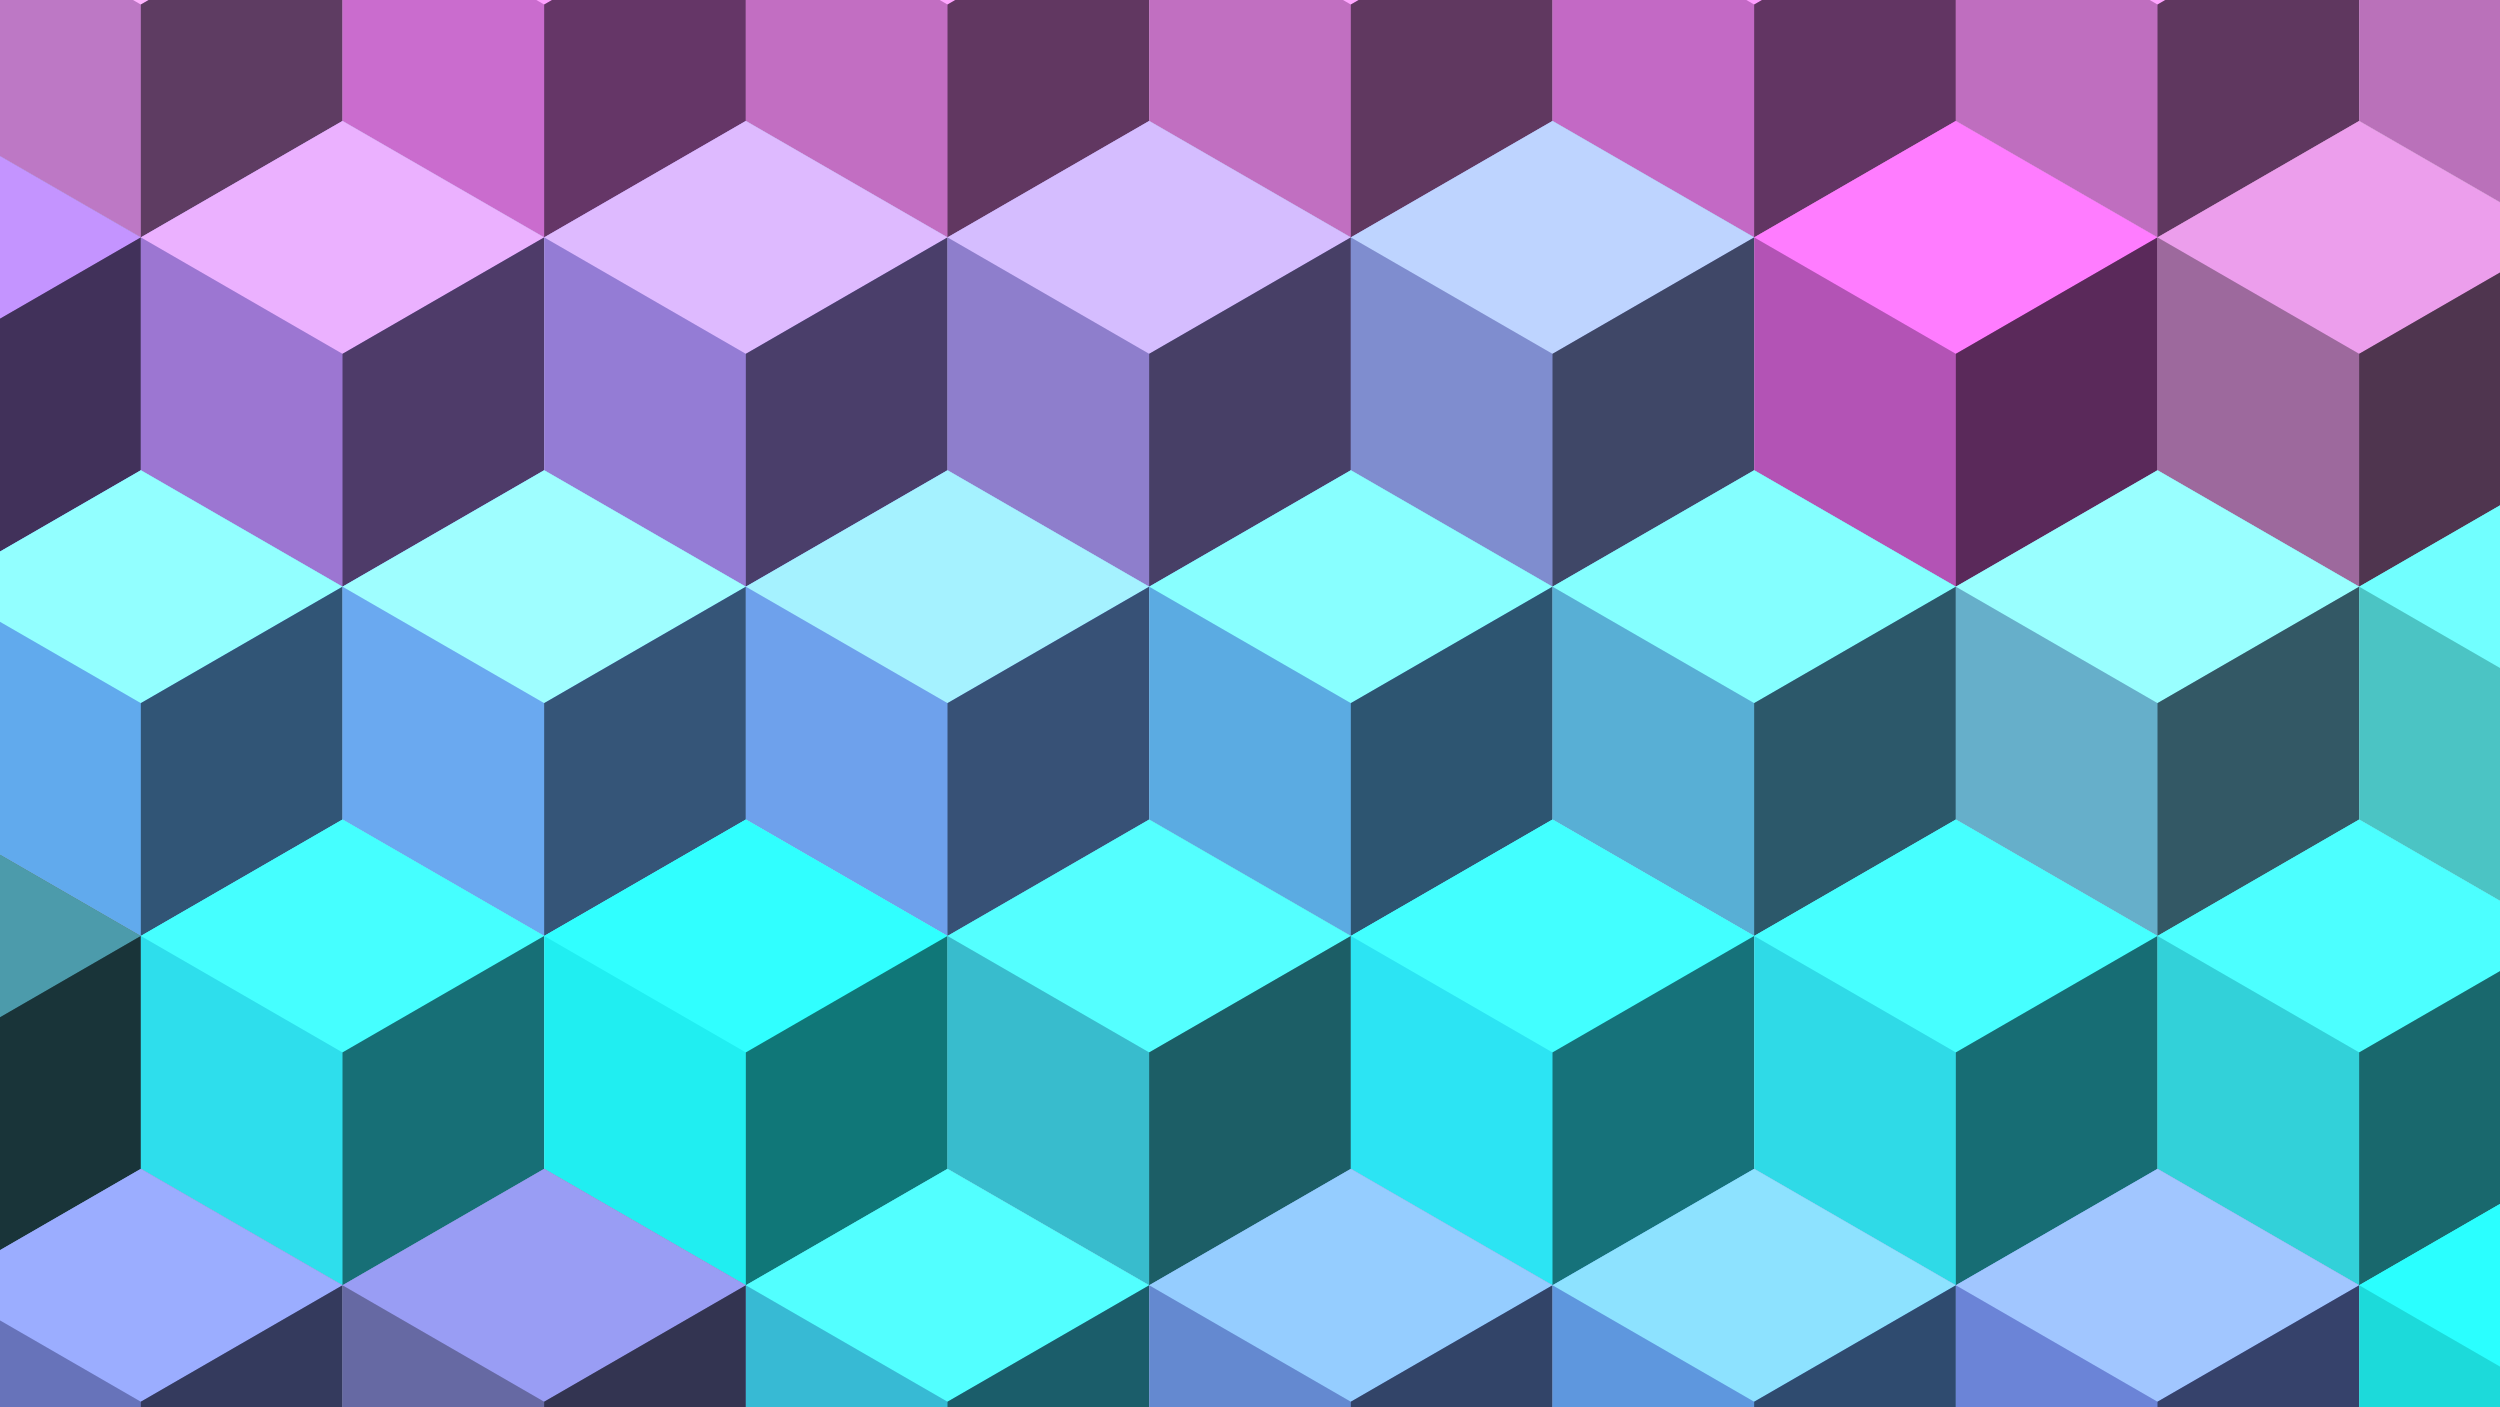
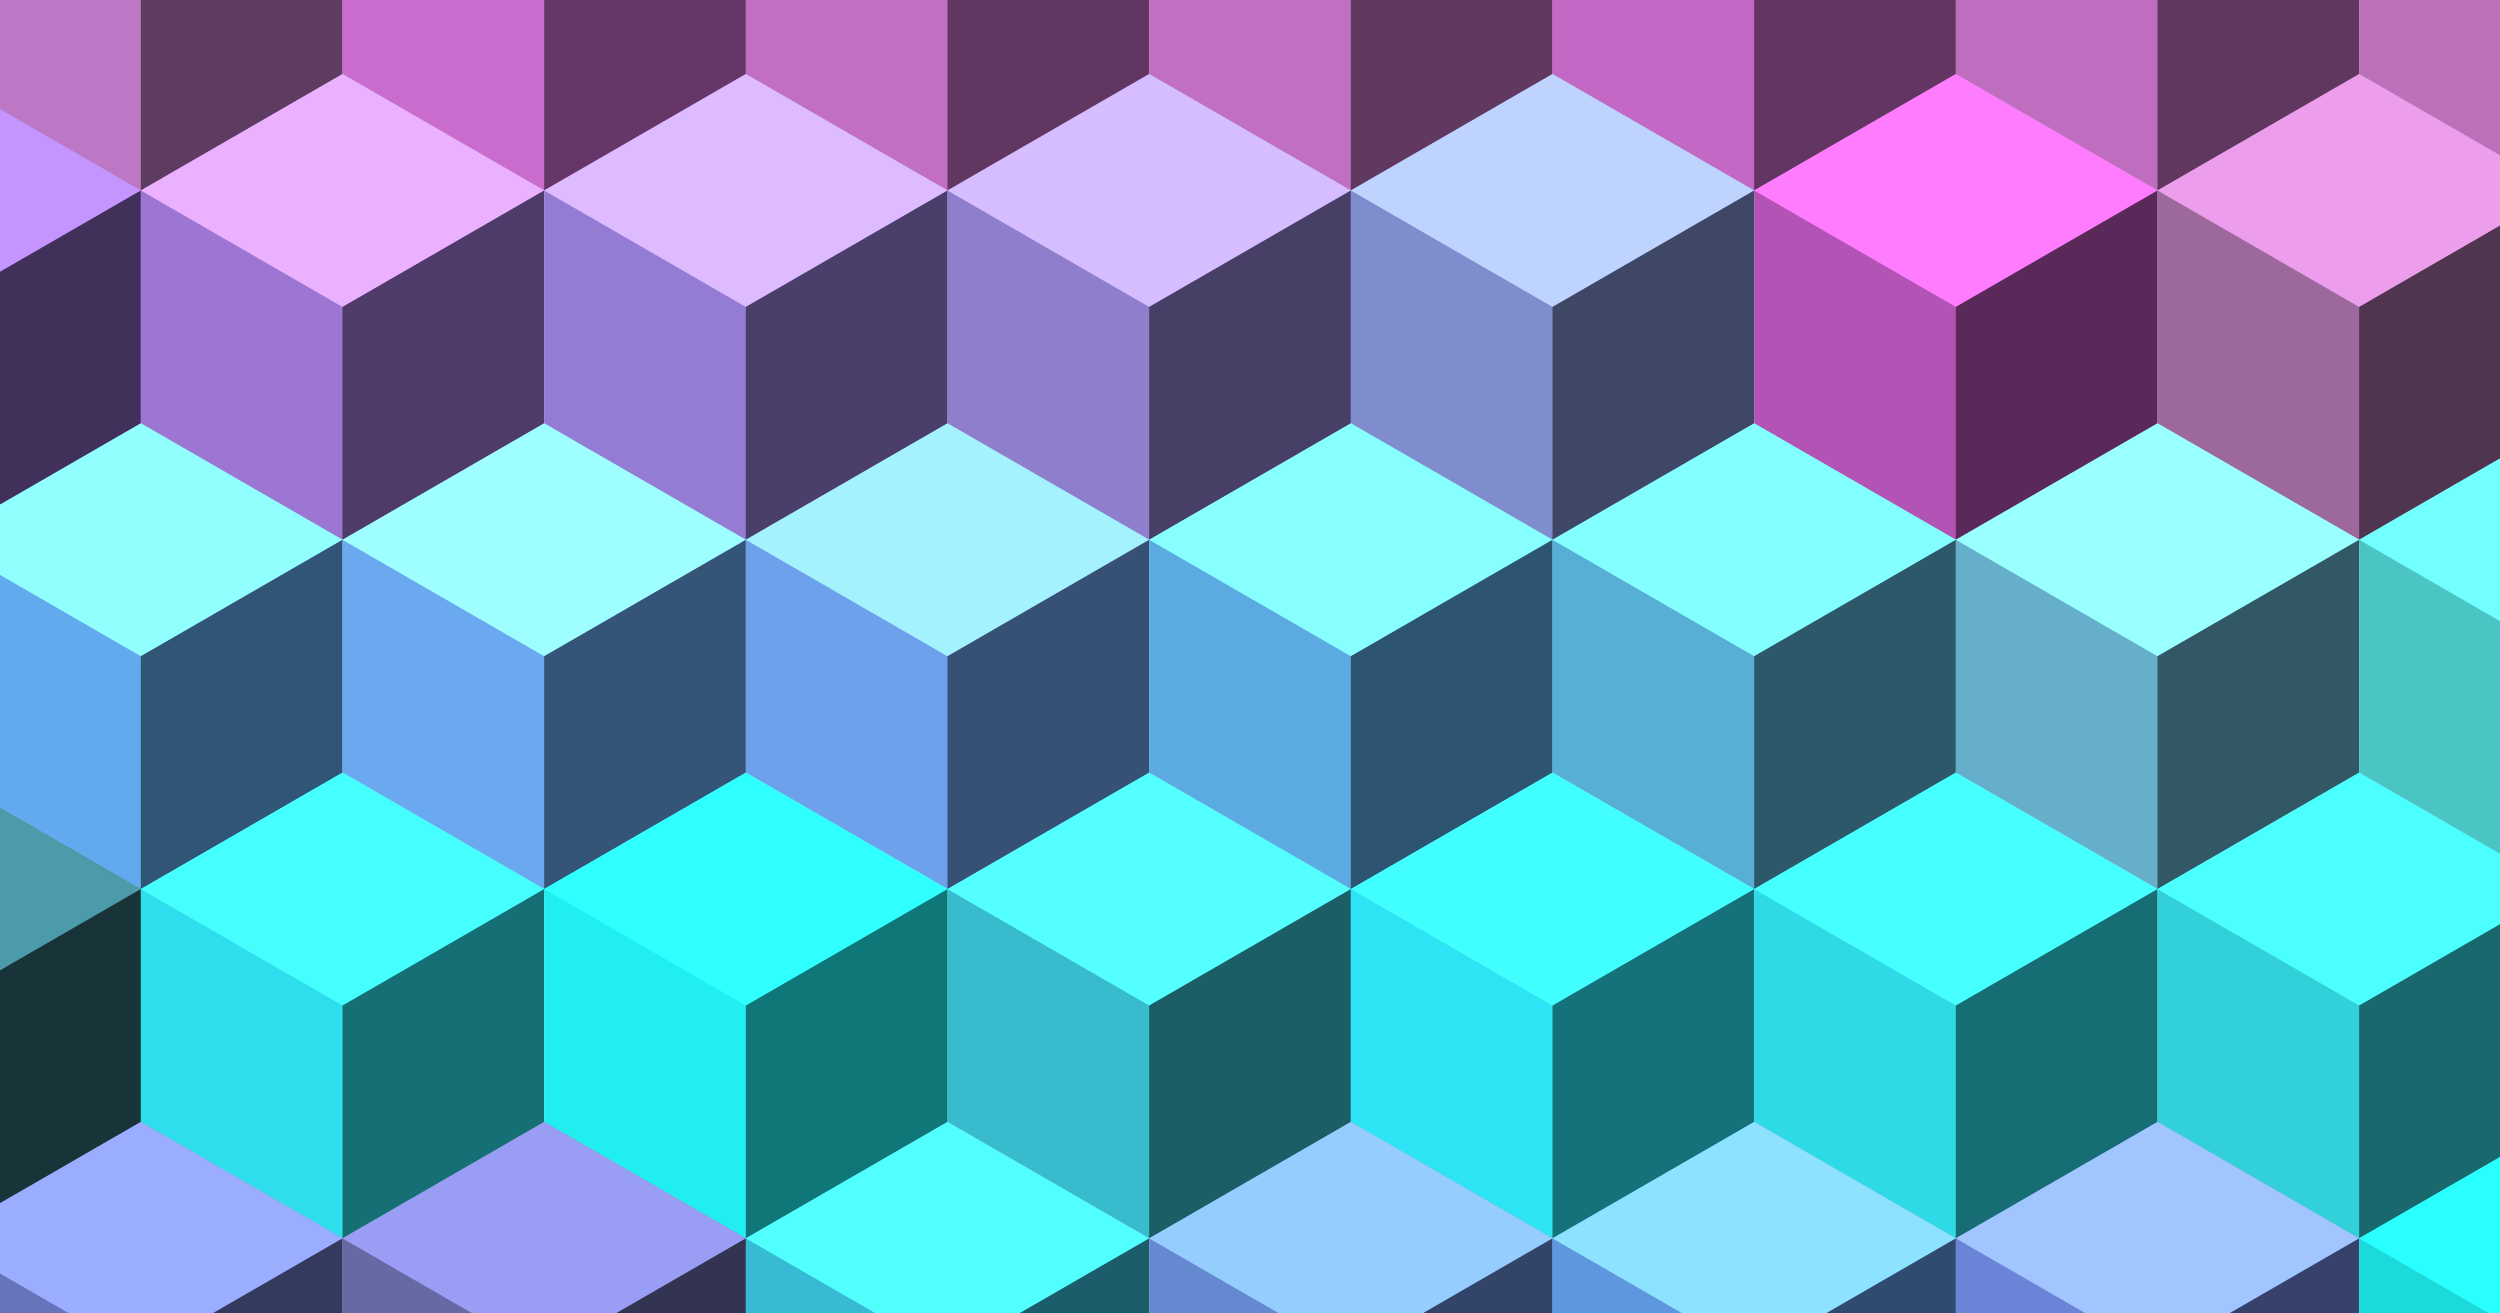
- <svg xmlns="http://www.w3.org/2000/svg" version="1.1" width="1200" height="675" viewBox="0,0,1200,675">
+ <svg xmlns="http://www.w3.org/2000/svg" version="1.1" width="1200" height="630" viewBox="0,0,1200,630">
  <g fill="none" fill-rule="nonzero" stroke="none" stroke-width="1" stroke-linecap="butt" stroke-linejoin="miter" stroke-miterlimit="10" stroke-dasharray="" stroke-dashoffset="0" font-family="none" font-weight="none" font-size="none" text-anchor="none" style="mix-blend-mode: normal">
    <g>
      <g>
-         <path d="M-126,-221.375l96.8,-55.888l96.8,55.888v111.775l-96.8,55.888l-96.8,-55.888z" fill="#000000" />
-         <path d="M-126,-221.375l96.8,-55.888l96.8,55.888l-96.8,55.888z" fill="#ffffff" />
-         <path d="M67.6,-221.375v111.775l-96.8,55.888v-111.775z" fill="#000000" />
-       </g>
-       <g>
-         <path d="M67.6,-221.375l96.8,-55.888l96.8,55.888v111.775l-96.8,55.888l-96.8,-55.888z" fill="#000000" />
-         <path d="M67.6,-221.375l96.8,-55.888l96.8,55.888l-96.8,55.888z" fill="#ffffff" />
-         <path d="M261.2,-221.375v111.775l-96.8,55.888v-111.775z" fill="#000000" />
-       </g>
-       <g>
-         <path d="M261.2,-221.375l96.8,-55.888l96.8,55.888v111.775l-96.8,55.888l-96.8,-55.888z" fill="#000000" />
-         <path d="M261.2,-221.375l96.8,-55.888l96.8,55.888l-96.8,55.888z" fill="#ffffff" />
-         <path d="M454.8,-221.375v111.775l-96.8,55.888v-111.775z" fill="#000000" />
-       </g>
-       <g>
-         <path d="M454.8,-221.375l96.8,-55.888l96.8,55.888v111.775l-96.8,55.888l-96.8,-55.888z" fill="#000000" />
-         <path d="M454.8,-221.375l96.8,-55.888l96.8,55.888l-96.8,55.888z" fill="#ffffff" />
-         <path d="M648.4,-221.375v111.775l-96.8,55.888v-111.775z" fill="#000000" />
-       </g>
-       <g>
-         <path d="M648.4,-221.375l96.8,-55.888l96.8,55.888v111.775l-96.8,55.888l-96.8,-55.888z" fill="#000000" />
-         <path d="M648.4,-221.375l96.8,-55.888l96.8,55.888l-96.8,55.888z" fill="#ffffff" />
-         <path d="M842,-221.375v111.775l-96.8,55.888v-111.775z" fill="#000000" />
-       </g>
-       <g>
-         <path d="M842,-221.375l96.8,-55.888l96.8,55.888v111.775l-96.8,55.888l-96.8,-55.888z" fill="#000000" />
-         <path d="M842,-221.375l96.8,-55.888l96.8,55.888l-96.8,55.888z" fill="#ffffff" />
-         <path d="M1035.6,-221.375v111.775l-96.8,55.888v-111.775z" fill="#000000" />
-       </g>
-       <g>
-         <path d="M1035.6,-221.375l96.8,-55.888l96.8,55.888v111.775l-96.8,55.888l-96.8,-55.888z" fill="#000000" />
-         <path d="M1035.6,-221.375l96.8,-55.888l96.8,55.888l-96.8,55.888z" fill="#ffffff" />
-         <path d="M1229.2,-221.375v111.775l-96.8,55.888v-111.775z" fill="#000000" />
-       </g>
-       <g>
-         <path d="M-29.2,-53.713l96.8,-55.888l96.8,55.888v111.775l-96.8,55.888l-96.8,-55.888z" fill="#bd78c5" />
-         <path d="M-29.2,-53.713l96.8,-55.888l96.8,55.888l-96.8,55.888z" fill="#ffb4ff" />
-         <path d="M164.4,-53.713v111.775l-96.8,55.888v-111.775z" fill="#5e3c62" />
-       </g>
-       <g>
-         <path d="M164.4,-53.713l96.8,-55.888l96.8,55.888v111.775l-96.8,55.888l-96.8,-55.888z" fill="#ca6cce" />
-         <path d="M164.4,-53.713l96.8,-55.888l96.8,55.888l-96.8,55.888z" fill="#ffa1ff" />
-         <path d="M358,-53.713v111.775l-96.8,55.888v-111.775z" fill="#653667" />
-       </g>
-       <g>
-         <path d="M358,-53.713l96.8,-55.888l96.8,55.888v111.775l-96.8,55.888l-96.8,-55.888z" fill="#c26ec2" />
-         <path d="M358,-53.713l96.8,-55.888l96.8,55.888l-96.8,55.888z" fill="#ffa6ff" />
-         <path d="M551.6,-53.713v111.775l-96.8,55.888v-111.775z" fill="#613761" />
-       </g>
-       <g>
-         <path d="M551.6,-53.713l96.8,-55.888l96.8,55.888v111.775l-96.8,55.888l-96.8,-55.888z" fill="#c16fc1" />
-         <path d="M551.6,-53.713l96.8,-55.888l96.8,55.888l-96.8,55.888z" fill="#ffa7ff" />
-         <path d="M745.2,-53.713v111.775l-96.8,55.888v-111.775z" fill="#603860" />
-       </g>
-       <g>
-         <path d="M745.2,-53.713l96.8,-55.888l96.8,55.888v111.775l-96.8,55.888l-96.8,-55.888z" fill="#c369c5" />
-         <path d="M745.2,-53.713l96.8,-55.888l96.8,55.888l-96.8,55.888z" fill="#ff9eff" />
-         <path d="M938.8,-53.713v111.775l-96.8,55.888v-111.775z" fill="#623563" />
-       </g>
-       <g>
-         <path d="M938.8,-53.713l96.8,-55.888l96.8,55.888v111.775l-96.8,55.888l-96.8,-55.888z" fill="#bf6ebf" />
-         <path d="M938.8,-53.713l96.8,-55.888l96.8,55.888l-96.8,55.888z" fill="#ffa5ff" />
-         <path d="M1132.4,-53.713v111.775l-96.8,55.888v-111.775z" fill="#5f375f" />
-       </g>
-       <g>
-         <path d="M1132.4,-53.713l96.8,-55.888l96.8,55.888v111.775l-96.8,55.888l-96.8,-55.888z" fill="#ba71ba" />
-         <path d="M1132.4,-53.713l96.8,-55.888l96.8,55.888l-96.8,55.888z" fill="#ffaaff" />
-         <path d="M1326,-53.713v111.775l-96.8,55.888v-111.775z" fill="#5d395d" />
-       </g>
-       <g>
-         <path d="M-126,113.95l96.8,-55.888l96.8,55.888v111.775l-96.8,55.888l-96.8,-55.888z" fill="#8363b3" />
-         <path d="M-126,113.95l96.8,-55.888l96.8,55.888l-96.8,55.888z" fill="#c494ff" />
-         <path d="M67.6,113.95v111.775l-96.8,55.888v-111.775z" fill="#41315a" />
-       </g>
-       <g>
-         <path d="M67.6,113.95l96.8,-55.888l96.8,55.888v111.775l-96.8,55.888l-96.8,-55.888z" fill="#9c76d2" />
-         <path d="M67.6,113.95l96.8,-55.888l96.8,55.888l-96.8,55.888z" fill="#ebb1ff" />
-         <path d="M261.2,113.95v111.775l-96.8,55.888v-111.775z" fill="#4e3b69" />
-       </g>
-       <g>
-         <path d="M261.2,113.95l96.8,-55.888l96.8,55.888v111.775l-96.8,55.888l-96.8,-55.888z" fill="#947cd5" />
-         <path d="M261.2,113.95l96.8,-55.888l96.8,55.888l-96.8,55.888z" fill="#debaff" />
-         <path d="M454.8,113.95v111.775l-96.8,55.888v-111.775z" fill="#4a3e6a" />
-       </g>
-       <g>
-         <path d="M454.8,113.95l96.8,-55.888l96.8,55.888v111.775l-96.8,55.888l-96.8,-55.888z" fill="#8e7ecc" />
-         <path d="M454.8,113.95l96.8,-55.888l96.8,55.888l-96.8,55.888z" fill="#d5bdff" />
-         <path d="M648.4,113.95v111.775l-96.8,55.888v-111.775z" fill="#473f66" />
-       </g>
-       <g>
-         <path d="M648.4,113.95l96.8,-55.888l96.8,55.888v111.775l-96.8,55.888l-96.8,-55.888z" fill="#7f8dcf" />
-         <path d="M648.4,113.95l96.8,-55.888l96.8,55.888l-96.8,55.888z" fill="#bed4ff" />
-         <path d="M842,113.95v111.775l-96.8,55.888v-111.775z" fill="#3f4767" />
-       </g>
-       <g>
-         <path d="M842,113.95l96.8,-55.888l96.8,55.888v111.775l-96.8,55.888l-96.8,-55.888z" fill="#b353b5" />
-         <path d="M842,113.95l96.8,-55.888l96.8,55.888l-96.8,55.888z" fill="#ff7cff" />
-         <path d="M1035.6,113.95v111.775l-96.8,55.888v-111.775z" fill="#5a295a" />
-       </g>
-       <g>
-         <path d="M1035.6,113.95l96.8,-55.888l96.8,55.888v111.775l-96.8,55.888l-96.8,-55.888z" fill="#9d699d" />
-         <path d="M1035.6,113.95l96.8,-55.888l96.8,55.888l-96.8,55.888z" fill="#ec9eec" />
-         <path d="M1229.2,113.95v111.775l-96.8,55.888v-111.775z" fill="#4f354f" />
-       </g>
-       <g>
-         <path d="M-29.2,281.612l96.8,-55.888l96.8,55.888v111.775l-96.8,55.888l-96.8,-55.888z" fill="#61aaed" />
-         <path d="M-29.2,281.612l96.8,-55.888l96.8,55.888l-96.8,55.888z" fill="#92ffff" />
-         <path d="M164.4,281.612v111.775l-96.8,55.888v-111.775z" fill="#315576" />
-       </g>
-       <g>
-         <path d="M164.4,281.612l96.8,-55.888l96.8,55.888v111.775l-96.8,55.888l-96.8,-55.888z" fill="#6aa9f0" />
-         <path d="M164.4,281.612l96.8,-55.888l96.8,55.888l-96.8,55.888z" fill="#9ffeff" />
-         <path d="M358,281.612v111.775l-96.8,55.888v-111.775z" fill="#355578" />
-       </g>
-       <g>
-         <path d="M358,281.612l96.8,-55.888l96.8,55.888v111.775l-96.8,55.888l-96.8,-55.888z" fill="#6ea1ec" />
-         <path d="M358,281.612l96.8,-55.888l96.8,55.888l-96.8,55.888z" fill="#a5f2ff" />
-         <path d="M551.6,281.612v111.775l-96.8,55.888v-111.775z" fill="#375176" />
-       </g>
-       <g>
-         <path d="M551.6,281.612l96.8,-55.888l96.8,55.888v111.775l-96.8,55.888l-96.8,-55.888z" fill="#5babe2" />
-         <path d="M551.6,281.612l96.8,-55.888l96.8,55.888l-96.8,55.888z" fill="#88ffff" />
-         <path d="M745.2,281.612v111.775l-96.8,55.888v-111.775z" fill="#2d5571" />
-       </g>
-       <g>
-         <path d="M745.2,281.612l96.8,-55.888l96.8,55.888v111.775l-96.8,55.888l-96.8,-55.888z" fill="#58afd5" />
-         <path d="M745.2,281.612l96.8,-55.888l96.8,55.888l-96.8,55.888z" fill="#84ffff" />
-         <path d="M938.8,281.612v111.775l-96.8,55.888v-111.775z" fill="#2c586a" />
-       </g>
-       <g>
-         <path d="M938.8,281.612l96.8,-55.888l96.8,55.888v111.775l-96.8,55.888l-96.8,-55.888z" fill="#66afca" />
-         <path d="M938.8,281.612l96.8,-55.888l96.8,55.888l-96.8,55.888z" fill="#99ffff" />
-         <path d="M1132.4,281.612v111.775l-96.8,55.888v-111.775z" fill="#335865" />
-       </g>
-       <g>
-         <path d="M1132.4,281.612l96.8,-55.888l96.8,55.888v111.775l-96.8,55.888l-96.8,-55.888z" fill="#4bc4c4" />
-         <path d="M1132.4,281.612l96.8,-55.888l96.8,55.888l-96.8,55.888z" fill="#71ffff" />
-         <path d="M1326,281.612v111.775l-96.8,55.888v-111.775z" fill="#266262" />
-       </g>
-       <g>
-         <path d="M-126,449.275l96.8,-55.888l96.8,55.888v111.775l-96.8,55.888l-96.8,-55.888z" fill="#326772" />
-         <path d="M-126,449.275l96.8,-55.888l96.8,55.888l-96.8,55.888z" fill="#4c9bab" />
-         <path d="M67.6,449.275v111.775l-96.8,55.888v-111.775z" fill="#193439" />
-       </g>
-       <g>
-         <path d="M67.6,449.275l96.8,-55.888l96.8,55.888v111.775l-96.8,55.888l-96.8,-55.888z" fill="#2edeec" />
-         <path d="M67.6,449.275l96.8,-55.888l96.8,55.888l-96.8,55.888z" fill="#45ffff" />
-         <path d="M261.2,449.275v111.775l-96.8,55.888v-111.775z" fill="#176f76" />
-       </g>
-       <g>
-         <path d="M261.2,449.275l96.8,-55.888l96.8,55.888v111.775l-96.8,55.888l-96.8,-55.888z" fill="#20eef1" />
-         <path d="M261.2,449.275l96.8,-55.888l96.8,55.888l-96.8,55.888z" fill="#30ffff" />
-         <path d="M454.8,449.275v111.775l-96.8,55.888v-111.775z" fill="#107778" />
-       </g>
-       <g>
-         <path d="M454.8,449.275l96.8,-55.888l96.8,55.888v111.775l-96.8,55.888l-96.8,-55.888z" fill="#38bccd" />
-         <path d="M454.8,449.275l96.8,-55.888l96.8,55.888l-96.8,55.888z" fill="#54ffff" />
-         <path d="M648.4,449.275v111.775l-96.8,55.888v-111.775z" fill="#1c5e66" />
-       </g>
-       <g>
-         <path d="M648.4,449.275l96.8,-55.888l96.8,55.888v111.775l-96.8,55.888l-96.8,-55.888z" fill="#2ce4f3" />
-         <path d="M648.4,449.275l96.8,-55.888l96.8,55.888l-96.8,55.888z" fill="#42ffff" />
-         <path d="M842,449.275v111.775l-96.8,55.888v-111.775z" fill="#16727a" />
-       </g>
-       <g>
-         <path d="M842,449.275l96.8,-55.888l96.8,55.888v111.775l-96.8,55.888l-96.8,-55.888z" fill="#2fdae7" />
-         <path d="M842,449.275l96.8,-55.888l96.8,55.888l-96.8,55.888z" fill="#46ffff" />
-         <path d="M1035.6,449.275v111.775l-96.8,55.888v-111.775z" fill="#176d74" />
-       </g>
-       <g>
-         <path d="M1035.6,449.275l96.8,-55.888l96.8,55.888v111.775l-96.8,55.888l-96.8,-55.888z" fill="#32d1d9" />
-         <path d="M1035.6,449.275l96.8,-55.888l96.8,55.888l-96.8,55.888z" fill="#4cffff" />
-         <path d="M1229.2,449.275v111.775l-96.8,55.888v-111.775z" fill="#19686d" />
-       </g>
-       <g>
-         <path d="M-29.2,616.938l96.8,-55.888l96.8,55.888v111.775l-96.8,55.888l-96.8,-55.888z" fill="#6773ba" />
-         <path d="M-29.2,616.938l96.8,-55.888l96.8,55.888l-96.8,55.888z" fill="#9badff" />
-         <path d="M164.4,616.938v111.775l-96.8,55.888v-111.775z" fill="#343a5d" />
-       </g>
-       <g>
-         <path d="M164.4,616.938l96.8,-55.888l96.8,55.888v111.775l-96.8,55.888l-96.8,-55.888z" fill="#6669a3" />
-         <path d="M164.4,616.938l96.8,-55.888l96.8,55.888l-96.8,55.888z" fill="#999df4" />
-         <path d="M358,616.938v111.775l-96.8,55.888v-111.775z" fill="#333451" />
-       </g>
-       <g>
-         <path d="M358,616.938l96.8,-55.888l96.8,55.888v111.775l-96.8,55.888l-96.8,-55.888z" fill="#37bad4" />
-         <path d="M358,616.938l96.8,-55.888l96.8,55.888l-96.8,55.888z" fill="#52ffff" />
-         <path d="M551.6,616.938v111.775l-96.8,55.888v-111.775z" fill="#1b5d6a" />
-       </g>
-       <g>
-         <path d="M551.6,616.938l96.8,-55.888l96.8,55.888v111.775l-96.8,55.888l-96.8,-55.888z" fill="#6489d0" />
-         <path d="M551.6,616.938l96.8,-55.888l96.8,55.888l-96.8,55.888z" fill="#95cdff" />
-         <path d="M745.2,616.938v111.775l-96.8,55.888v-111.775z" fill="#324468" />
-       </g>
-       <g>
-         <path d="M745.2,616.938l96.8,-55.888l96.8,55.888v111.775l-96.8,55.888l-96.8,-55.888z" fill="#5e97de" />
-         <path d="M745.2,616.938l96.8,-55.888l96.8,55.888l-96.8,55.888z" fill="#8de2ff" />
-         <path d="M938.8,616.938v111.775l-96.8,55.888v-111.775z" fill="#2f4b6f" />
-       </g>
-       <g>
-         <path d="M938.8,616.938l96.8,-55.888l96.8,55.888v111.775l-96.8,55.888l-96.8,-55.888z" fill="#6b84d7" />
-         <path d="M938.8,616.938l96.8,-55.888l96.8,55.888l-96.8,55.888z" fill="#a1c6ff" />
-         <path d="M1132.4,616.938v111.775l-96.8,55.888v-111.775z" fill="#36426b" />
-       </g>
-       <g>
-         <path d="M1132.4,616.938l96.8,-55.888l96.8,55.888v111.775l-96.8,55.888l-96.8,-55.888z" fill="#1cdada" />
-         <path d="M1132.4,616.938l96.8,-55.888l96.8,55.888l-96.8,55.888z" fill="#2affff" />
-         <path d="M1326,616.938v111.775l-96.8,55.888v-111.775z" fill="#0e6d6d" />
-       </g>
-       <g>
-         <path d="M-126,784.6l96.8,-55.888l96.8,55.888v111.775l-96.8,55.888l-96.8,-55.888z" fill="#000000" />
-         <path d="M-126,784.6l96.8,-55.888l96.8,55.888l-96.8,55.888z" fill="#ffffff" />
-         <path d="M67.6,784.6v111.775l-96.8,55.888v-111.775z" fill="#000000" />
-       </g>
-       <g>
-         <path d="M67.6,784.6l96.8,-55.888l96.8,55.888v111.775l-96.8,55.888l-96.8,-55.888z" fill="#000000" />
-         <path d="M67.6,784.6l96.8,-55.888l96.8,55.888l-96.8,55.888z" fill="#ffffff" />
-         <path d="M261.2,784.6v111.775l-96.8,55.888v-111.775z" fill="#000000" />
-       </g>
-       <g>
-         <path d="M261.2,784.6l96.8,-55.888l96.8,55.888v111.775l-96.8,55.888l-96.8,-55.888z" fill="#000000" />
-         <path d="M261.2,784.6l96.8,-55.888l96.8,55.888l-96.8,55.888z" fill="#ffffff" />
-         <path d="M454.8,784.6v111.775l-96.8,55.888v-111.775z" fill="#000000" />
-       </g>
-       <g>
-         <path d="M454.8,784.6l96.8,-55.888l96.8,55.888v111.775l-96.8,55.888l-96.8,-55.888z" fill="#000000" />
-         <path d="M454.8,784.6l96.8,-55.888l96.8,55.888l-96.8,55.888z" fill="#ffffff" />
-         <path d="M648.4,784.6v111.775l-96.8,55.888v-111.775z" fill="#000000" />
-       </g>
-       <g>
-         <path d="M648.4,784.6l96.8,-55.888l96.8,55.888v111.775l-96.8,55.888l-96.8,-55.888z" fill="#000000" />
-         <path d="M648.4,784.6l96.8,-55.888l96.8,55.888l-96.8,55.888z" fill="#ffffff" />
-         <path d="M842,784.6v111.775l-96.8,55.888v-111.775z" fill="#000000" />
-       </g>
-       <g>
-         <path d="M842,784.6l96.8,-55.888l96.8,55.888v111.775l-96.8,55.888l-96.8,-55.888z" fill="#000000" />
-         <path d="M842,784.6l96.8,-55.888l96.8,55.888l-96.8,55.888z" fill="#ffffff" />
-         <path d="M1035.6,784.6v111.775l-96.8,55.888v-111.775z" fill="#000000" />
-       </g>
-       <g>
-         <path d="M1035.6,784.6l96.8,-55.888l96.8,55.888v111.775l-96.8,55.888l-96.8,-55.888z" fill="#000000" />
-         <path d="M1035.6,784.6l96.8,-55.888l96.8,55.888l-96.8,55.888z" fill="#ffffff" />
-         <path d="M1229.2,784.6v111.775l-96.8,55.888v-111.775z" fill="#000000" />
+         <path d="M-126,-243.875l96.8,-55.888l96.8,55.888v111.775l-96.8,55.888l-96.8,-55.888z" fill="#000000" />
+         <path d="M-126,-243.875l96.8,-55.888l96.8,55.888l-96.8,55.888z" fill="#ffffff" />
+         <path d="M67.6,-243.875v111.775l-96.8,55.888v-111.775z" fill="#000000" />
+       </g>
+       <g>
+         <path d="M67.6,-243.875l96.8,-55.888l96.8,55.888v111.775l-96.8,55.888l-96.8,-55.888z" fill="#000000" />
+         <path d="M67.6,-243.875l96.8,-55.888l96.8,55.888l-96.8,55.888z" fill="#ffffff" />
+         <path d="M261.2,-243.875v111.775l-96.8,55.888v-111.775z" fill="#000000" />
+       </g>
+       <g>
+         <path d="M261.2,-243.875l96.8,-55.888l96.8,55.888v111.775l-96.8,55.888l-96.8,-55.888z" fill="#000000" />
+         <path d="M261.2,-243.875l96.8,-55.888l96.8,55.888l-96.8,55.888z" fill="#ffffff" />
+         <path d="M454.8,-243.875v111.775l-96.8,55.888v-111.775z" fill="#000000" />
+       </g>
+       <g>
+         <path d="M454.8,-243.875l96.8,-55.888l96.8,55.888v111.775l-96.8,55.888l-96.8,-55.888z" fill="#000000" />
+         <path d="M454.8,-243.875l96.8,-55.888l96.8,55.888l-96.8,55.888z" fill="#ffffff" />
+         <path d="M648.4,-243.875v111.775l-96.8,55.888v-111.775z" fill="#000000" />
+       </g>
+       <g>
+         <path d="M648.4,-243.875l96.8,-55.888l96.8,55.888v111.775l-96.8,55.888l-96.8,-55.888z" fill="#000000" />
+         <path d="M648.4,-243.875l96.8,-55.888l96.8,55.888l-96.8,55.888z" fill="#ffffff" />
+         <path d="M842,-243.875v111.775l-96.8,55.888v-111.775z" fill="#000000" />
+       </g>
+       <g>
+         <path d="M842,-243.875l96.8,-55.888l96.8,55.888v111.775l-96.8,55.888l-96.8,-55.888z" fill="#000000" />
+         <path d="M842,-243.875l96.8,-55.888l96.8,55.888l-96.8,55.888z" fill="#ffffff" />
+         <path d="M1035.6,-243.875v111.775l-96.8,55.888v-111.775z" fill="#000000" />
+       </g>
+       <g>
+         <path d="M1035.6,-243.875l96.8,-55.888l96.8,55.888v111.775l-96.8,55.888l-96.8,-55.888z" fill="#000000" />
+         <path d="M1035.6,-243.875l96.8,-55.888l96.8,55.888l-96.8,55.888z" fill="#ffffff" />
+         <path d="M1229.2,-243.875v111.775l-96.8,55.888v-111.775z" fill="#000000" />
+       </g>
+       <g>
+         <path d="M-29.2,-76.213l96.8,-55.888l96.8,55.888v111.775l-96.8,55.888l-96.8,-55.888z" fill="#bd78c5" />
+         <path d="M-29.2,-76.213l96.8,-55.888l96.8,55.888l-96.8,55.888z" fill="#ffb4ff" />
+         <path d="M164.4,-76.213v111.775l-96.8,55.888v-111.775z" fill="#5e3c62" />
+       </g>
+       <g>
+         <path d="M164.4,-76.213l96.8,-55.888l96.8,55.888v111.775l-96.8,55.888l-96.8,-55.888z" fill="#ca6cce" />
+         <path d="M164.4,-76.213l96.8,-55.888l96.8,55.888l-96.8,55.888z" fill="#ffa1ff" />
+         <path d="M358,-76.213v111.775l-96.8,55.888v-111.775z" fill="#653667" />
+       </g>
+       <g>
+         <path d="M358,-76.213l96.8,-55.888l96.8,55.888v111.775l-96.8,55.888l-96.8,-55.888z" fill="#c26ec2" />
+         <path d="M358,-76.213l96.8,-55.888l96.8,55.888l-96.8,55.888z" fill="#ffa6ff" />
+         <path d="M551.6,-76.213v111.775l-96.8,55.888v-111.775z" fill="#613761" />
+       </g>
+       <g>
+         <path d="M551.6,-76.213l96.8,-55.888l96.8,55.888v111.775l-96.8,55.888l-96.8,-55.888z" fill="#c16fc1" />
+         <path d="M551.6,-76.213l96.8,-55.888l96.8,55.888l-96.8,55.888z" fill="#ffa7ff" />
+         <path d="M745.2,-76.213v111.775l-96.8,55.888v-111.775z" fill="#603860" />
+       </g>
+       <g>
+         <path d="M745.2,-76.213l96.8,-55.888l96.8,55.888v111.775l-96.8,55.888l-96.8,-55.888z" fill="#c369c5" />
+         <path d="M745.2,-76.213l96.8,-55.888l96.8,55.888l-96.8,55.888z" fill="#ff9eff" />
+         <path d="M938.8,-76.213v111.775l-96.8,55.888v-111.775z" fill="#623563" />
+       </g>
+       <g>
+         <path d="M938.8,-76.213l96.8,-55.888l96.8,55.888v111.775l-96.8,55.888l-96.8,-55.888z" fill="#bf6ebf" />
+         <path d="M938.8,-76.213l96.8,-55.888l96.8,55.888l-96.8,55.888z" fill="#ffa5ff" />
+         <path d="M1132.4,-76.213v111.775l-96.8,55.888v-111.775z" fill="#5f375f" />
+       </g>
+       <g>
+         <path d="M1132.4,-76.213l96.8,-55.888l96.8,55.888v111.775l-96.8,55.888l-96.8,-55.888z" fill="#ba71ba" />
+         <path d="M1132.4,-76.213l96.8,-55.888l96.8,55.888l-96.8,55.888z" fill="#ffaaff" />
+         <path d="M1326,-76.213v111.775l-96.8,55.888v-111.775z" fill="#5d395d" />
+       </g>
+       <g>
+         <path d="M-126,91.45l96.8,-55.888l96.8,55.888v111.775l-96.8,55.888l-96.8,-55.888z" fill="#8363b3" />
+         <path d="M-126,91.45l96.8,-55.888l96.8,55.888l-96.8,55.888z" fill="#c494ff" />
+         <path d="M67.6,91.45v111.775l-96.8,55.888v-111.775z" fill="#41315a" />
+       </g>
+       <g>
+         <path d="M67.6,91.45l96.8,-55.888l96.8,55.888v111.775l-96.8,55.888l-96.8,-55.888z" fill="#9c76d2" />
+         <path d="M67.6,91.45l96.8,-55.888l96.8,55.888l-96.8,55.888z" fill="#ebb1ff" />
+         <path d="M261.2,91.45v111.775l-96.8,55.888v-111.775z" fill="#4e3b69" />
+       </g>
+       <g>
+         <path d="M261.2,91.45l96.8,-55.888l96.8,55.888v111.775l-96.8,55.888l-96.8,-55.888z" fill="#947cd5" />
+         <path d="M261.2,91.45l96.8,-55.888l96.8,55.888l-96.8,55.888z" fill="#debaff" />
+         <path d="M454.8,91.45v111.775l-96.8,55.888v-111.775z" fill="#4a3e6a" />
+       </g>
+       <g>
+         <path d="M454.8,91.45l96.8,-55.888l96.8,55.888v111.775l-96.8,55.888l-96.8,-55.888z" fill="#8e7ecc" />
+         <path d="M454.8,91.45l96.8,-55.888l96.8,55.888l-96.8,55.888z" fill="#d5bdff" />
+         <path d="M648.4,91.45v111.775l-96.8,55.888v-111.775z" fill="#473f66" />
+       </g>
+       <g>
+         <path d="M648.4,91.45l96.8,-55.888l96.8,55.888v111.775l-96.8,55.888l-96.8,-55.888z" fill="#7f8dcf" />
+         <path d="M648.4,91.45l96.8,-55.888l96.8,55.888l-96.8,55.888z" fill="#bed4ff" />
+         <path d="M842,91.45v111.775l-96.8,55.888v-111.775z" fill="#3f4767" />
+       </g>
+       <g>
+         <path d="M842,91.45l96.8,-55.888l96.8,55.888v111.775l-96.8,55.888l-96.8,-55.888z" fill="#b353b5" />
+         <path d="M842,91.45l96.8,-55.888l96.8,55.888l-96.8,55.888z" fill="#ff7cff" />
+         <path d="M1035.6,91.45v111.775l-96.8,55.888v-111.775z" fill="#5a295a" />
+       </g>
+       <g>
+         <path d="M1035.6,91.45l96.8,-55.888l96.8,55.888v111.775l-96.8,55.888l-96.8,-55.888z" fill="#9d699d" />
+         <path d="M1035.6,91.45l96.8,-55.888l96.8,55.888l-96.8,55.888z" fill="#ec9eec" />
+         <path d="M1229.2,91.45v111.775l-96.8,55.888v-111.775z" fill="#4f354f" />
+       </g>
+       <g>
+         <path d="M-29.2,259.112l96.8,-55.888l96.8,55.888v111.775l-96.8,55.888l-96.8,-55.888z" fill="#61aaed" />
+         <path d="M-29.2,259.112l96.8,-55.888l96.8,55.888l-96.8,55.888z" fill="#92ffff" />
+         <path d="M164.4,259.112v111.775l-96.8,55.888v-111.775z" fill="#315576" />
+       </g>
+       <g>
+         <path d="M164.4,259.112l96.8,-55.888l96.8,55.888v111.775l-96.8,55.888l-96.8,-55.888z" fill="#6aa9f0" />
+         <path d="M164.4,259.112l96.8,-55.888l96.8,55.888l-96.8,55.888z" fill="#9ffeff" />
+         <path d="M358,259.112v111.775l-96.8,55.888v-111.775z" fill="#355578" />
+       </g>
+       <g>
+         <path d="M358,259.112l96.8,-55.888l96.8,55.888v111.775l-96.8,55.888l-96.8,-55.888z" fill="#6ea1ec" />
+         <path d="M358,259.112l96.8,-55.888l96.8,55.888l-96.8,55.888z" fill="#a5f2ff" />
+         <path d="M551.6,259.112v111.775l-96.8,55.888v-111.775z" fill="#375176" />
+       </g>
+       <g>
+         <path d="M551.6,259.112l96.8,-55.888l96.8,55.888v111.775l-96.8,55.888l-96.8,-55.888z" fill="#5babe2" />
+         <path d="M551.6,259.112l96.8,-55.888l96.8,55.888l-96.8,55.888z" fill="#88ffff" />
+         <path d="M745.2,259.112v111.775l-96.8,55.888v-111.775z" fill="#2d5571" />
+       </g>
+       <g>
+         <path d="M745.2,259.112l96.8,-55.888l96.8,55.888v111.775l-96.8,55.888l-96.8,-55.888z" fill="#58afd5" />
+         <path d="M745.2,259.112l96.8,-55.888l96.8,55.888l-96.8,55.888z" fill="#84ffff" />
+         <path d="M938.8,259.112v111.775l-96.8,55.888v-111.775z" fill="#2c586a" />
+       </g>
+       <g>
+         <path d="M938.8,259.112l96.8,-55.888l96.8,55.888v111.775l-96.8,55.888l-96.8,-55.888z" fill="#66afca" />
+         <path d="M938.8,259.112l96.8,-55.888l96.8,55.888l-96.8,55.888z" fill="#99ffff" />
+         <path d="M1132.4,259.112v111.775l-96.8,55.888v-111.775z" fill="#335865" />
+       </g>
+       <g>
+         <path d="M1132.4,259.112l96.8,-55.888l96.8,55.888v111.775l-96.8,55.888l-96.8,-55.888z" fill="#4bc4c4" />
+         <path d="M1132.4,259.112l96.8,-55.888l96.8,55.888l-96.8,55.888z" fill="#71ffff" />
+         <path d="M1326,259.112v111.775l-96.8,55.888v-111.775z" fill="#266262" />
+       </g>
+       <g>
+         <path d="M-126,426.775l96.8,-55.888l96.8,55.888v111.775l-96.8,55.888l-96.8,-55.888z" fill="#326772" />
+         <path d="M-126,426.775l96.8,-55.888l96.8,55.888l-96.8,55.888z" fill="#4c9bab" />
+         <path d="M67.6,426.775v111.775l-96.8,55.888v-111.775z" fill="#193439" />
+       </g>
+       <g>
+         <path d="M67.6,426.775l96.8,-55.888l96.8,55.888v111.775l-96.8,55.888l-96.8,-55.888z" fill="#2edeec" />
+         <path d="M67.6,426.775l96.8,-55.888l96.8,55.888l-96.8,55.888z" fill="#45ffff" />
+         <path d="M261.2,426.775v111.775l-96.8,55.888v-111.775z" fill="#176f76" />
+       </g>
+       <g>
+         <path d="M261.2,426.775l96.8,-55.888l96.8,55.888v111.775l-96.8,55.888l-96.8,-55.888z" fill="#20eef1" />
+         <path d="M261.2,426.775l96.8,-55.888l96.8,55.888l-96.8,55.888z" fill="#30ffff" />
+         <path d="M454.8,426.775v111.775l-96.8,55.888v-111.775z" fill="#107778" />
+       </g>
+       <g>
+         <path d="M454.8,426.775l96.8,-55.888l96.8,55.888v111.775l-96.8,55.888l-96.8,-55.888z" fill="#38bccd" />
+         <path d="M454.8,426.775l96.8,-55.888l96.8,55.888l-96.8,55.888z" fill="#54ffff" />
+         <path d="M648.4,426.775v111.775l-96.8,55.888v-111.775z" fill="#1c5e66" />
+       </g>
+       <g>
+         <path d="M648.4,426.775l96.8,-55.888l96.8,55.888v111.775l-96.8,55.888l-96.8,-55.888z" fill="#2ce4f3" />
+         <path d="M648.4,426.775l96.8,-55.888l96.8,55.888l-96.8,55.888z" fill="#42ffff" />
+         <path d="M842,426.775v111.775l-96.8,55.888v-111.775z" fill="#16727a" />
+       </g>
+       <g>
+         <path d="M842,426.775l96.8,-55.888l96.8,55.888v111.775l-96.8,55.888l-96.8,-55.888z" fill="#2fdae7" />
+         <path d="M842,426.775l96.8,-55.888l96.8,55.888l-96.8,55.888z" fill="#46ffff" />
+         <path d="M1035.6,426.775v111.775l-96.8,55.888v-111.775z" fill="#176d74" />
+       </g>
+       <g>
+         <path d="M1035.6,426.775l96.8,-55.888l96.8,55.888v111.775l-96.8,55.888l-96.8,-55.888z" fill="#32d1d9" />
+         <path d="M1035.6,426.775l96.8,-55.888l96.8,55.888l-96.8,55.888z" fill="#4cffff" />
+         <path d="M1229.2,426.775v111.775l-96.8,55.888v-111.775z" fill="#19686d" />
+       </g>
+       <g>
+         <path d="M-29.2,594.438l96.8,-55.888l96.8,55.888v111.775l-96.8,55.888l-96.8,-55.888z" fill="#6773ba" />
+         <path d="M-29.2,594.438l96.8,-55.888l96.8,55.888l-96.8,55.888z" fill="#9badff" />
+         <path d="M164.4,594.438v111.775l-96.8,55.888v-111.775z" fill="#343a5d" />
+       </g>
+       <g>
+         <path d="M164.4,594.438l96.8,-55.888l96.8,55.888v111.775l-96.8,55.888l-96.8,-55.888z" fill="#6669a3" />
+         <path d="M164.4,594.438l96.8,-55.888l96.8,55.888l-96.8,55.888z" fill="#999df4" />
+         <path d="M358,594.438v111.775l-96.8,55.888v-111.775z" fill="#333451" />
+       </g>
+       <g>
+         <path d="M358,594.438l96.8,-55.888l96.8,55.888v111.775l-96.8,55.888l-96.8,-55.888z" fill="#37bad4" />
+         <path d="M358,594.438l96.8,-55.888l96.8,55.888l-96.8,55.888z" fill="#52ffff" />
+         <path d="M551.6,594.438v111.775l-96.8,55.888v-111.775z" fill="#1b5d6a" />
+       </g>
+       <g>
+         <path d="M551.6,594.438l96.8,-55.888l96.8,55.888v111.775l-96.8,55.888l-96.8,-55.888z" fill="#6489d0" />
+         <path d="M551.6,594.438l96.8,-55.888l96.8,55.888l-96.8,55.888z" fill="#95cdff" />
+         <path d="M745.2,594.438v111.775l-96.8,55.888v-111.775z" fill="#324468" />
+       </g>
+       <g>
+         <path d="M745.2,594.438l96.8,-55.888l96.8,55.888v111.775l-96.8,55.888l-96.8,-55.888z" fill="#5e97de" />
+         <path d="M745.2,594.438l96.8,-55.888l96.8,55.888l-96.8,55.888z" fill="#8de2ff" />
+         <path d="M938.8,594.438v111.775l-96.8,55.888v-111.775z" fill="#2f4b6f" />
+       </g>
+       <g>
+         <path d="M938.8,594.438l96.8,-55.888l96.8,55.888v111.775l-96.8,55.888l-96.8,-55.888z" fill="#6b84d7" />
+         <path d="M938.8,594.438l96.8,-55.888l96.8,55.888l-96.8,55.888z" fill="#a1c6ff" />
+         <path d="M1132.4,594.438v111.775l-96.8,55.888v-111.775z" fill="#36426b" />
+       </g>
+       <g>
+         <path d="M1132.4,594.438l96.8,-55.888l96.8,55.888v111.775l-96.8,55.888l-96.8,-55.888z" fill="#1cdada" />
+         <path d="M1132.4,594.438l96.8,-55.888l96.8,55.888l-96.8,55.888z" fill="#2affff" />
+         <path d="M1326,594.438v111.775l-96.8,55.888v-111.775z" fill="#0e6d6d" />
+       </g>
+       <g>
+         <path d="M-126,762.1l96.8,-55.888l96.8,55.888v111.775l-96.8,55.888l-96.8,-55.888z" fill="#000000" />
+         <path d="M-126,762.1l96.8,-55.888l96.8,55.888l-96.8,55.888z" fill="#ffffff" />
+         <path d="M67.6,762.1v111.775l-96.8,55.888v-111.775z" fill="#000000" />
+       </g>
+       <g>
+         <path d="M67.6,762.1l96.8,-55.888l96.8,55.888v111.775l-96.8,55.888l-96.8,-55.888z" fill="#000000" />
+         <path d="M67.6,762.1l96.8,-55.888l96.8,55.888l-96.8,55.888z" fill="#ffffff" />
+         <path d="M261.2,762.1v111.775l-96.8,55.888v-111.775z" fill="#000000" />
+       </g>
+       <g>
+         <path d="M261.2,762.1l96.8,-55.888l96.8,55.888v111.775l-96.8,55.888l-96.8,-55.888z" fill="#000000" />
+         <path d="M261.2,762.1l96.8,-55.888l96.8,55.888l-96.8,55.888z" fill="#ffffff" />
+         <path d="M454.8,762.1v111.775l-96.8,55.888v-111.775z" fill="#000000" />
+       </g>
+       <g>
+         <path d="M454.8,762.1l96.8,-55.888l96.8,55.888v111.775l-96.8,55.888l-96.8,-55.888z" fill="#000000" />
+         <path d="M454.8,762.1l96.8,-55.888l96.8,55.888l-96.8,55.888z" fill="#ffffff" />
+         <path d="M648.4,762.1v111.775l-96.8,55.888v-111.775z" fill="#000000" />
+       </g>
+       <g>
+         <path d="M648.4,762.1l96.8,-55.888l96.8,55.888v111.775l-96.8,55.888l-96.8,-55.888z" fill="#000000" />
+         <path d="M648.4,762.1l96.8,-55.888l96.8,55.888l-96.8,55.888z" fill="#ffffff" />
+         <path d="M842,762.1v111.775l-96.8,55.888v-111.775z" fill="#000000" />
+       </g>
+       <g>
+         <path d="M842,762.1l96.8,-55.888l96.8,55.888v111.775l-96.8,55.888l-96.8,-55.888z" fill="#000000" />
+         <path d="M842,762.1l96.8,-55.888l96.8,55.888l-96.8,55.888z" fill="#ffffff" />
+         <path d="M1035.6,762.1v111.775l-96.8,55.888v-111.775z" fill="#000000" />
+       </g>
+       <g>
+         <path d="M1035.6,762.1l96.8,-55.888l96.8,55.888v111.775l-96.8,55.888l-96.8,-55.888z" fill="#000000" />
+         <path d="M1035.6,762.1l96.8,-55.888l96.8,55.888l-96.8,55.888z" fill="#ffffff" />
+         <path d="M1229.2,762.1v111.775l-96.8,55.888v-111.775z" fill="#000000" />
      </g>
    </g>
  </g>
</svg>
